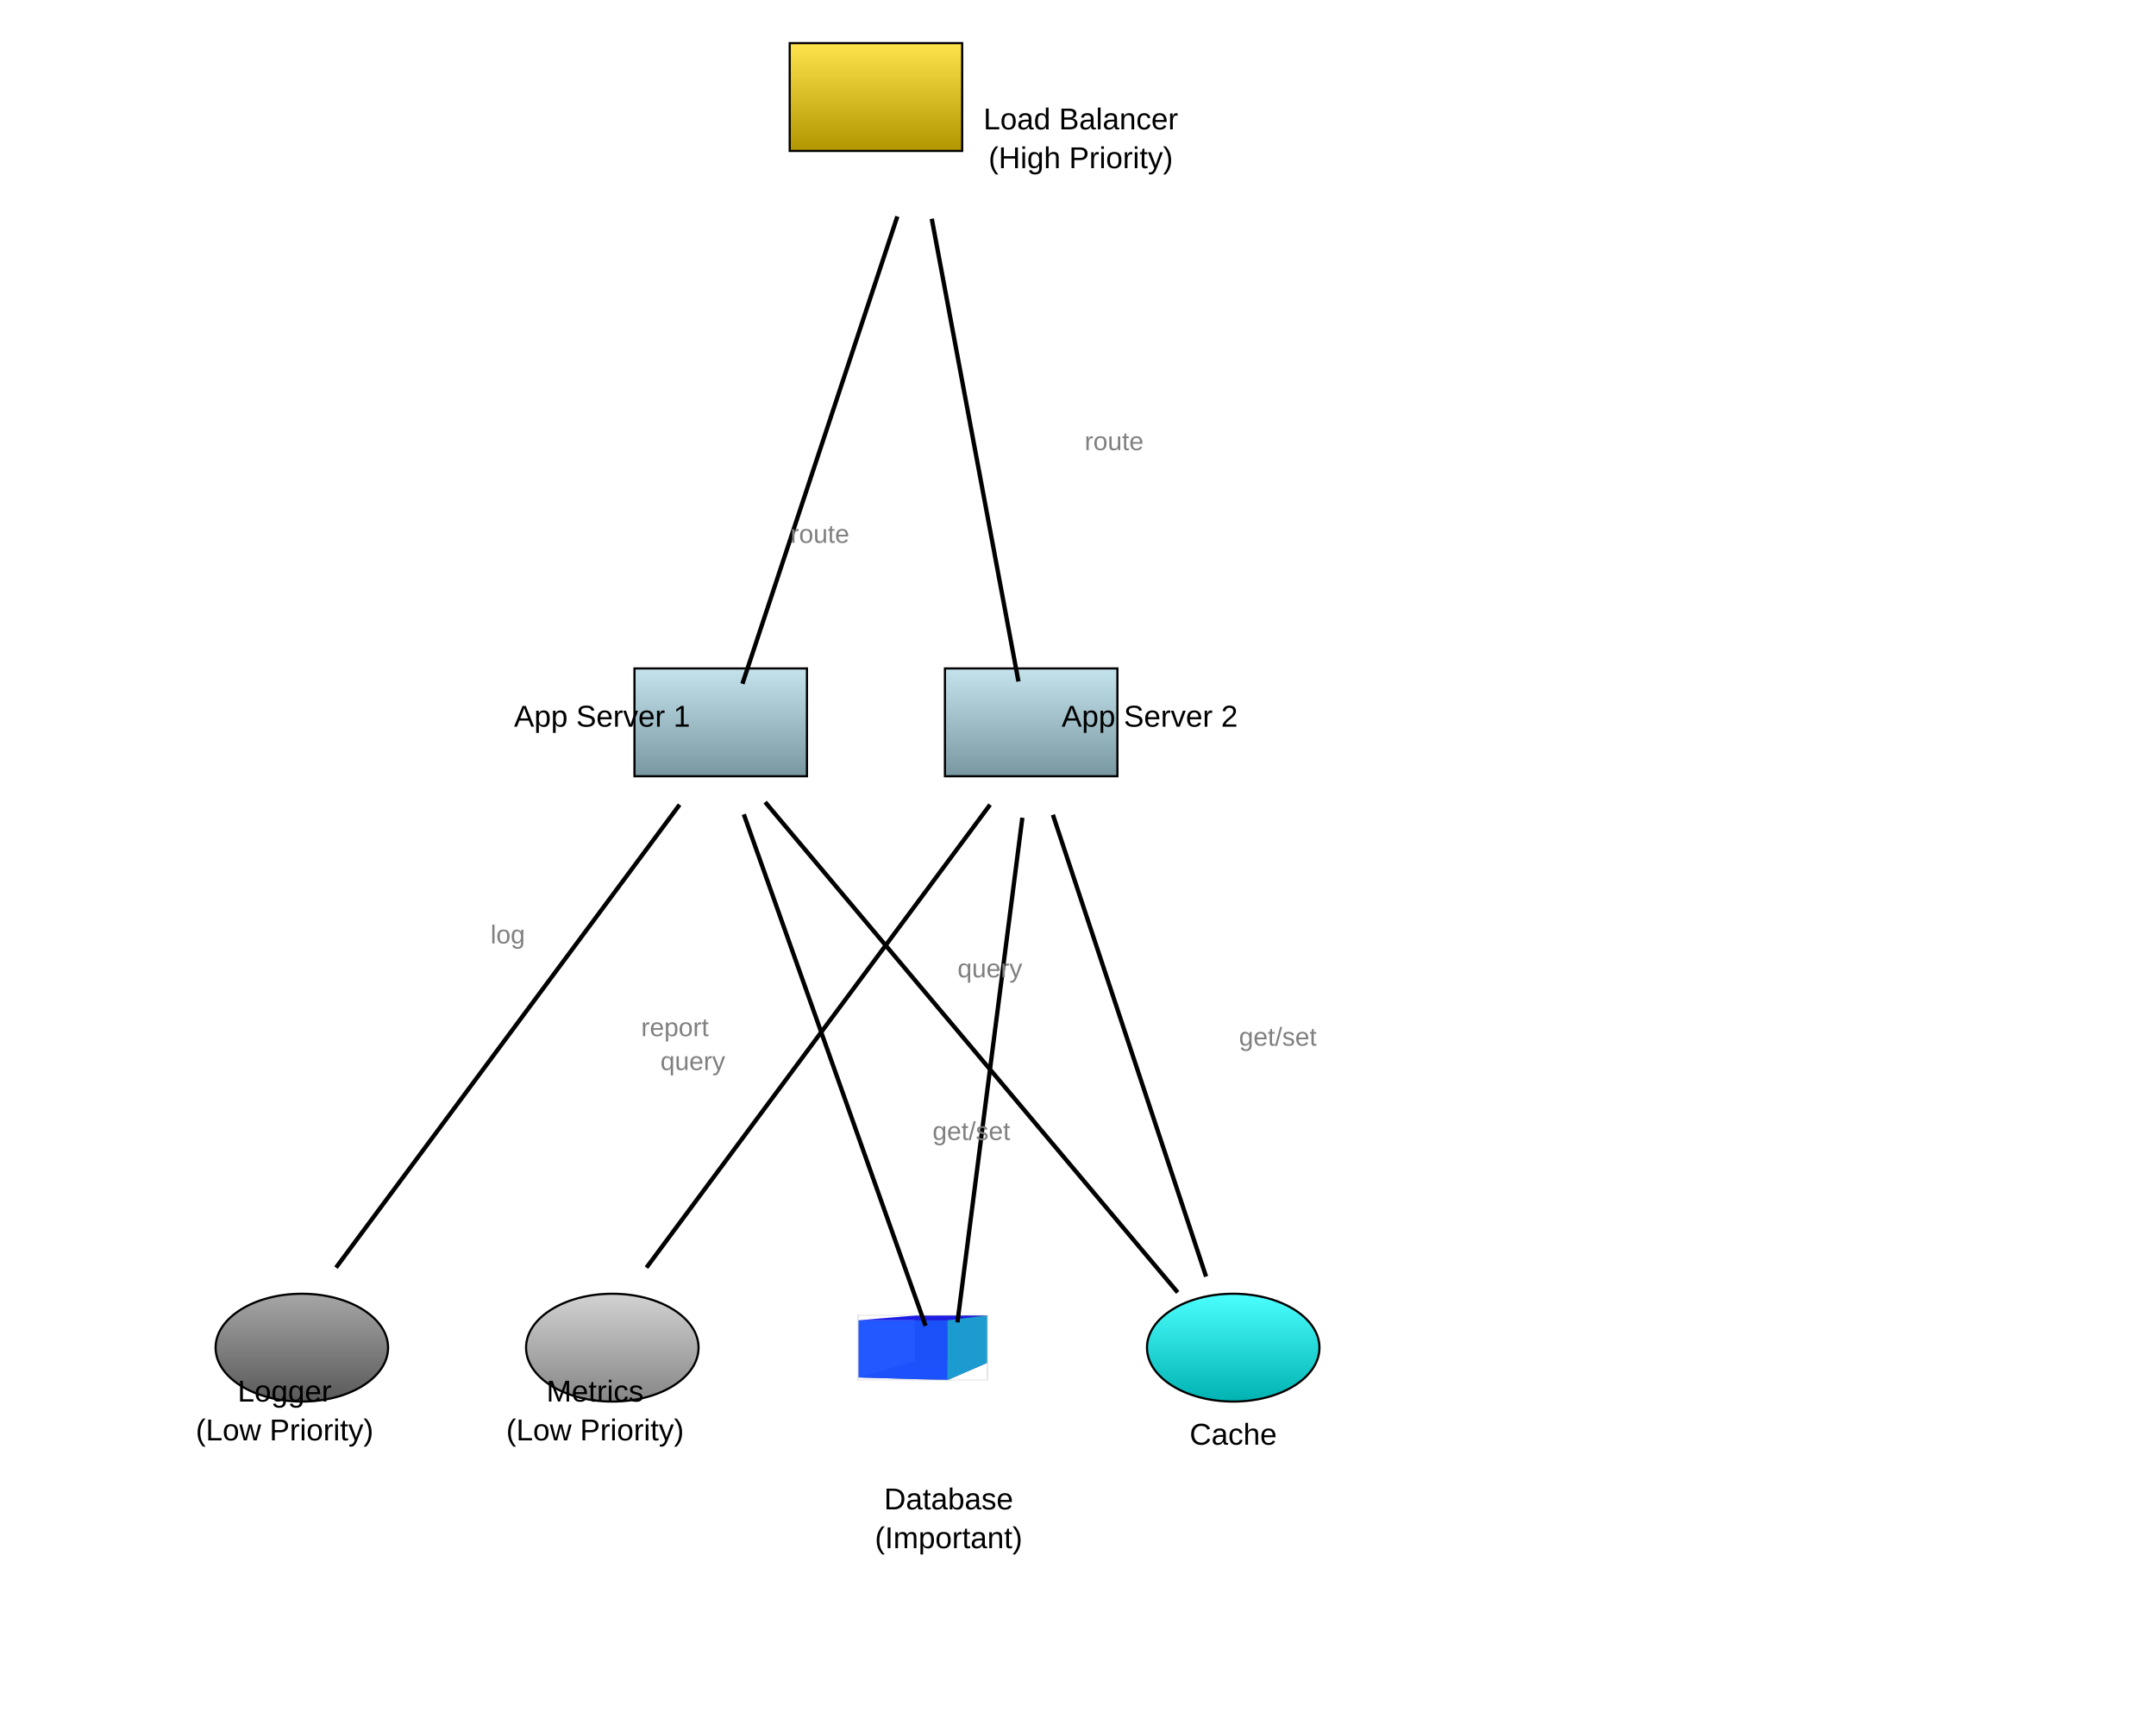
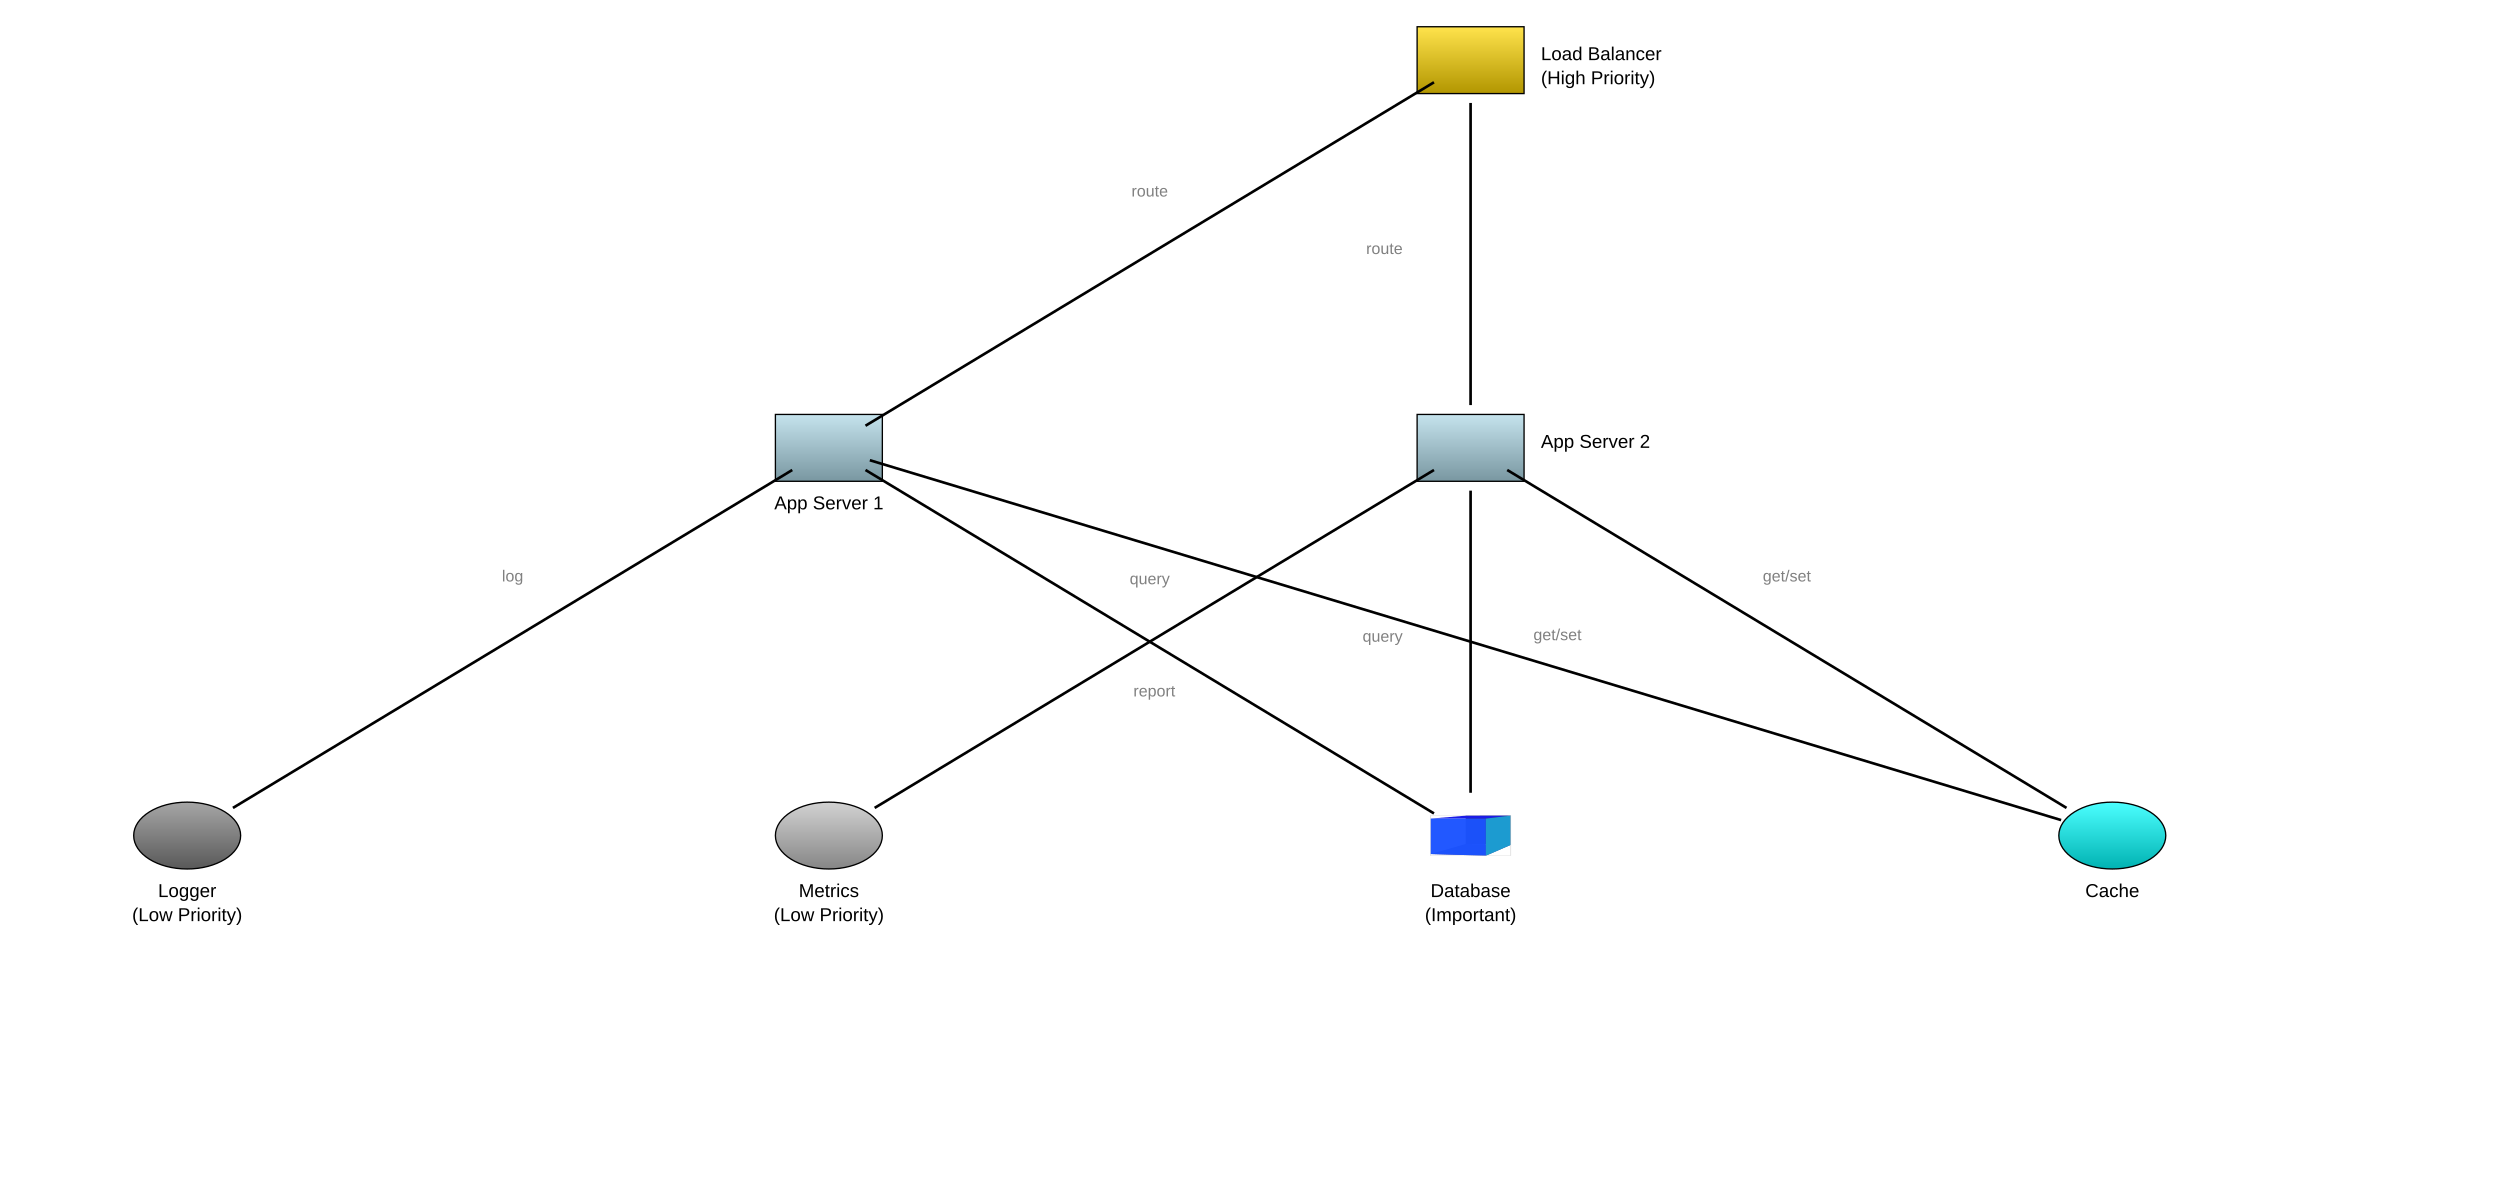
- <svg xmlns="http://www.w3.org/2000/svg" baseProfile="full" height="800" version="1.1" viewBox="0,0,1000,800" width="1000">
+ <svg xmlns="http://www.w3.org/2000/svg" baseProfile="full" height="900.0" version="1.1" viewBox="0,0,1870.0,900.0" width="1870.0">
  <defs>
    <marker id="arrow-end" markerHeight="10" markerWidth="10" orient="auto" refX="10" refY="5">
      <path d="M 0 0 L 10 5 L 0 10 z" fill="black" />
    </marker>
    <marker id="arrow-start" markerHeight="10" markerWidth="10" orient="auto" refX="0" refY="5">
      <path d="M 10 0 L 0 5 L 10 10 z" fill="black" />
    </marker>
    <linearGradient id="gradient-load-balancer" x1="0%" x2="0%" y1="0%" y2="100%">
      <stop offset="0%" stop-color="#ffe34c" />
      <stop offset="100%" stop-color="#b29600" />
    </linearGradient>
    <linearGradient id="gradient-app-server-1" x1="0%" x2="0%" y1="0%" y2="100%">
      <stop offset="0%" stop-color="#c5e3ed" />
      <stop offset="100%" stop-color="#7997a1" />
    </linearGradient>
    <linearGradient id="gradient-app-server-2" x1="0%" x2="0%" y1="0%" y2="100%">
      <stop offset="0%" stop-color="#c5e3ed" />
      <stop offset="100%" stop-color="#7997a1" />
    </linearGradient>
    <linearGradient id="gradient-database" x1="0%" x2="0%" y1="0%" y2="100%">
      <stop offset="0%" stop-color="#ffc04c" />
      <stop offset="100%" stop-color="#b27300" />
    </linearGradient>
    <linearGradient id="gradient-cache" x1="0%" x2="0%" y1="0%" y2="100%">
      <stop offset="0%" stop-color="#4cffff" />
      <stop offset="100%" stop-color="#00b2b2" />
    </linearGradient>
    <linearGradient id="gradient-logger" x1="0%" x2="0%" y1="0%" y2="100%">
      <stop offset="0%" stop-color="#a6a6a6" />
      <stop offset="100%" stop-color="#595959" />
    </linearGradient>
    <linearGradient id="gradient-metrics" x1="0%" x2="0%" y1="0%" y2="100%">
      <stop offset="0%" stop-color="#d2d2d2" />
      <stop offset="100%" stop-color="#868686" />
    </linearGradient>
  </defs>
-   <rect fill="url(#gradient-load-balancer)" height="50" stroke="black" width="80" x="366.279" y="20.0" />
-   <rect fill="url(#gradient-app-server-1)" height="50" stroke="black" width="80" x="294.279" y="310.0" />
-   <rect fill="url(#gradient-app-server-2)" height="50" stroke="black" width="80" x="438.279" y="310.0" />
+   <rect fill="url(#gradient-load-balancer)" height="50" stroke="black" width="80" x="1060.0" y="20.0" />
+   <rect fill="url(#gradient-app-server-1)" height="50" stroke="black" width="80" x="580.0" y="310.0" />
+   <rect fill="url(#gradient-app-server-2)" height="50" stroke="black" width="80" x="1060.0" y="310.0" />
  <g id="database">
-     <g transform="translate(398.0,610.0) scale(1.204819,0.6928406) translate(-0.9,-1.4)">
+     <g transform="translate(1070.0,610.0) scale(1.204819,0.6928406) translate(-0.9,-1.4)">
      <path d="M 22.754,32.117 0.945,43 V 4.729 L 22.754,1.57 Z" fill="#e9e9ff" stroke="none" />
      <path d="M 50.713,33.121 V 1.463 L 22.754,1.57 V 32.117 Z" fill="#353564" stroke="none" />
      <path d="M 50.713,33.121 35.296,44.771 0.945,43 22.754,32.117 Z" fill="#4d4d9f" stroke="none" />
      <path d="M 50.713,1.463 35.296,4.738 0.945,4.729 22.754,1.57 Z" fill="#1c1ce6" opacity="1" stroke="none" />
      <path d="M 35.296,44.771 V 4.738 L 0.945,4.729 V 43 Z" fill="#1a52ff" opacity="0.96" stroke="none" />
      <path d="M 50.713,33.121 35.296,44.771 V 4.738 L 50.713,1.463 Z" fill="#1c9bd0" stroke="none" />
      <rect fill="none" height="43.3" opacity="0.67" stroke="#cbcbcb" stroke-width="0.48" width="49.8" x="0.9" y="1.4" />
    </g>
  </g>
-   <ellipse cx="572.0" cy="625.0" fill="url(#gradient-cache)" rx="40.0" ry="25.0" stroke="black" />
+   <ellipse cx="1580.0" cy="625.0" fill="url(#gradient-cache)" rx="40.0" ry="25.0" stroke="black" />
  <ellipse cx="140.0" cy="625.0" fill="url(#gradient-logger)" rx="40.0" ry="25.0" stroke="black" />
-   <ellipse cx="284.0" cy="625.0" fill="url(#gradient-metrics)" rx="40.0" ry="25.0" stroke="black" />
-   <line stroke="black" stroke-width="2" x1="416.209" x2="344.349" y1="100.374" y2="317.126" />
-   <line stroke="black" stroke-width="2" x1="432.173" x2="472.385" y1="101.453" y2="316.047" />
-   <line stroke="black" stroke-width="2" x1="344.994" x2="429.285" y1="377.653" y2="614.847" />
-   <line stroke="black" stroke-width="2" x1="474.195" x2="444.084" y1="379.238" y2="613.262" />
-   <line stroke="black" stroke-width="2" x1="354.883" x2="546.246" y1="371.985" y2="599.394" />
-   <line stroke="black" stroke-width="2" x1="488.355" x2="559.405" y1="377.872" y2="592.035" />
-   <line stroke="black" stroke-width="2" x1="315.206" x2="155.842" y1="373.195" y2="587.882" />
-   <line stroke="black" stroke-width="2" x1="459.206" x2="299.842" y1="373.195" y2="587.882" />
-   <text fill="black" font-family="Arial, sans-serif" font-size="14px" text-anchor="middle" x="501.279" y="60.0">Load Balancer</text>
-   <text fill="black" font-family="Arial, sans-serif" font-size="14px" text-anchor="middle" x="501.279" y="78.0">(High Priority)</text>
-   <text fill="black" font-family="Arial, sans-serif" font-size="14px" text-anchor="middle" x="279.279" y="337.0">App Server 1</text>
-   <text fill="black" font-family="Arial, sans-serif" font-size="14px" text-anchor="middle" x="533.279" y="337.0">App Server 2</text>
-   <text fill="black" font-family="Arial, sans-serif" font-size="14px" text-anchor="middle" x="440.0" y="700.0">Database</text>
-   <text fill="black" font-family="Arial, sans-serif" font-size="14px" text-anchor="middle" x="440.0" y="718.0">(Important)</text>
-   <text fill="black" font-family="Arial, sans-serif" font-size="14px" text-anchor="middle" x="572.0" y="670.0">Cache</text>
-   <text fill="black" font-family="Arial, sans-serif" font-size="14px" text-anchor="middle" x="132.0" y="650.0">Logger</text>
-   <text fill="black" font-family="Arial, sans-serif" font-size="14px" text-anchor="middle" x="132.0" y="668.0">(Low Priority)</text>
-   <text fill="black" font-family="Arial, sans-serif" font-size="14px" text-anchor="middle" x="276.0" y="650.0">Metrics</text>
-   <text fill="black" font-family="Arial, sans-serif" font-size="14px" text-anchor="middle" x="276.0" y="668.0">(Low Priority)</text>
-   <text fill="gray" font-family="Arial, sans-serif" font-size="12px" text-anchor="middle" x="380.279" y="251.75">route</text>
-   <text fill="gray" font-family="Arial, sans-serif" font-size="12px" text-anchor="start" x="503.079" y="208.75">route</text>
-   <text fill="gray" font-family="Arial, sans-serif" font-size="12px" text-anchor="end" x="336.34" y="496.25">query</text>
-   <text fill="gray" font-family="Arial, sans-serif" font-size="12px" text-anchor="middle" x="459.14" y="453.25">query</text>
-   <text fill="gray" font-family="Arial, sans-serif" font-size="12px" text-anchor="middle" x="450.564" y="528.689">get/set</text>
-   <text fill="gray" font-family="Arial, sans-serif" font-size="12px" text-anchor="start" x="574.68" y="484.953">get/set</text>
-   <text fill="gray" font-family="Arial, sans-serif" font-size="12px" text-anchor="middle" x="235.524" y="437.538">log</text>
-   <text fill="gray" font-family="Arial, sans-serif" font-size="12px" text-anchor="end" x="328.724" y="480.538">report</text>
+   <ellipse cx="620.0" cy="625.0" fill="url(#gradient-metrics)" rx="40.0" ry="25.0" stroke="black" />
+   <line stroke="black" stroke-width="2" x1="1072.611" x2="647.389" y1="61.548" y2="318.452" />
+   <line stroke="black" stroke-width="2" x1="1100.0" x2="1100.0" y1="77.0" y2="303.0" />
+   <line stroke="black" stroke-width="2" x1="647.389" x2="1072.611" y1="351.548" y2="608.452" />
+   <line stroke="black" stroke-width="2" x1="1100.0" x2="1100.0" y1="367.0" y2="593.0" />
+   <line stroke="black" stroke-width="2" x1="650.633" x2="1541.709" y1="344.254" y2="613.433" />
+   <line stroke="black" stroke-width="2" x1="1127.389" x2="1545.763" y1="351.548" y2="604.315" />
+   <line stroke="black" stroke-width="2" x1="592.611" x2="174.237" y1="351.548" y2="604.315" />
+   <line stroke="black" stroke-width="2" x1="1072.611" x2="654.237" y1="351.548" y2="604.315" />
+   <text fill="black" font-family="Arial, sans-serif" font-size="14px" text-anchor="start" x="1152.6" y="45.0">Load Balancer</text>
+   <text fill="black" font-family="Arial, sans-serif" font-size="14px" text-anchor="start" x="1152.6" y="63.0">(High Priority)</text>
+   <text fill="black" font-family="Arial, sans-serif" font-size="14px" text-anchor="middle" x="620.0" y="381.0">App Server 1</text>
+   <text fill="black" font-family="Arial, sans-serif" font-size="14px" text-anchor="start" x="1152.6" y="335.0">App Server 2</text>
+   <text fill="black" font-family="Arial, sans-serif" font-size="14px" text-anchor="middle" x="1100.0" y="671.0">Database</text>
+   <text fill="black" font-family="Arial, sans-serif" font-size="14px" text-anchor="middle" x="1100.0" y="689.0">(Important)</text>
+   <text fill="black" font-family="Arial, sans-serif" font-size="14px" text-anchor="middle" x="1580.0" y="671.0">Cache</text>
+   <text fill="black" font-family="Arial, sans-serif" font-size="14px" text-anchor="middle" x="140.0" y="671.0">Logger</text>
+   <text fill="black" font-family="Arial, sans-serif" font-size="14px" text-anchor="middle" x="140.0" y="689.0">(Low Priority)</text>
+   <text fill="black" font-family="Arial, sans-serif" font-size="14px" text-anchor="middle" x="620.0" y="671.0">Metrics</text>
+   <text fill="black" font-family="Arial, sans-serif" font-size="14px" text-anchor="middle" x="620.0" y="689.0">(Low Priority)</text>
+   <text fill="gray" font-family="Arial, sans-serif" font-size="12px" text-anchor="middle" x="860.0" y="147.0">route</text>
+   <text fill="gray" font-family="Arial, sans-serif" font-size="12px" text-anchor="end" x="1049.2" y="190.0">route</text>
+   <text fill="gray" font-family="Arial, sans-serif" font-size="12px" text-anchor="middle" x="860.0" y="437.0">query</text>
+   <text fill="gray" font-family="Arial, sans-serif" font-size="12px" text-anchor="end" x="1049.2" y="480.0">query</text>
+   <text fill="gray" font-family="Arial, sans-serif" font-size="12px" text-anchor="start" x="1146.971" y="478.843">get/set</text>
+   <text fill="gray" font-family="Arial, sans-serif" font-size="12px" text-anchor="middle" x="1336.576" y="434.932">get/set</text>
+   <text fill="gray" font-family="Arial, sans-serif" font-size="12px" text-anchor="middle" x="383.424" y="434.932">log</text>
+   <text fill="gray" font-family="Arial, sans-serif" font-size="12px" text-anchor="middle" x="863.424" y="520.932">report</text>
</svg>
